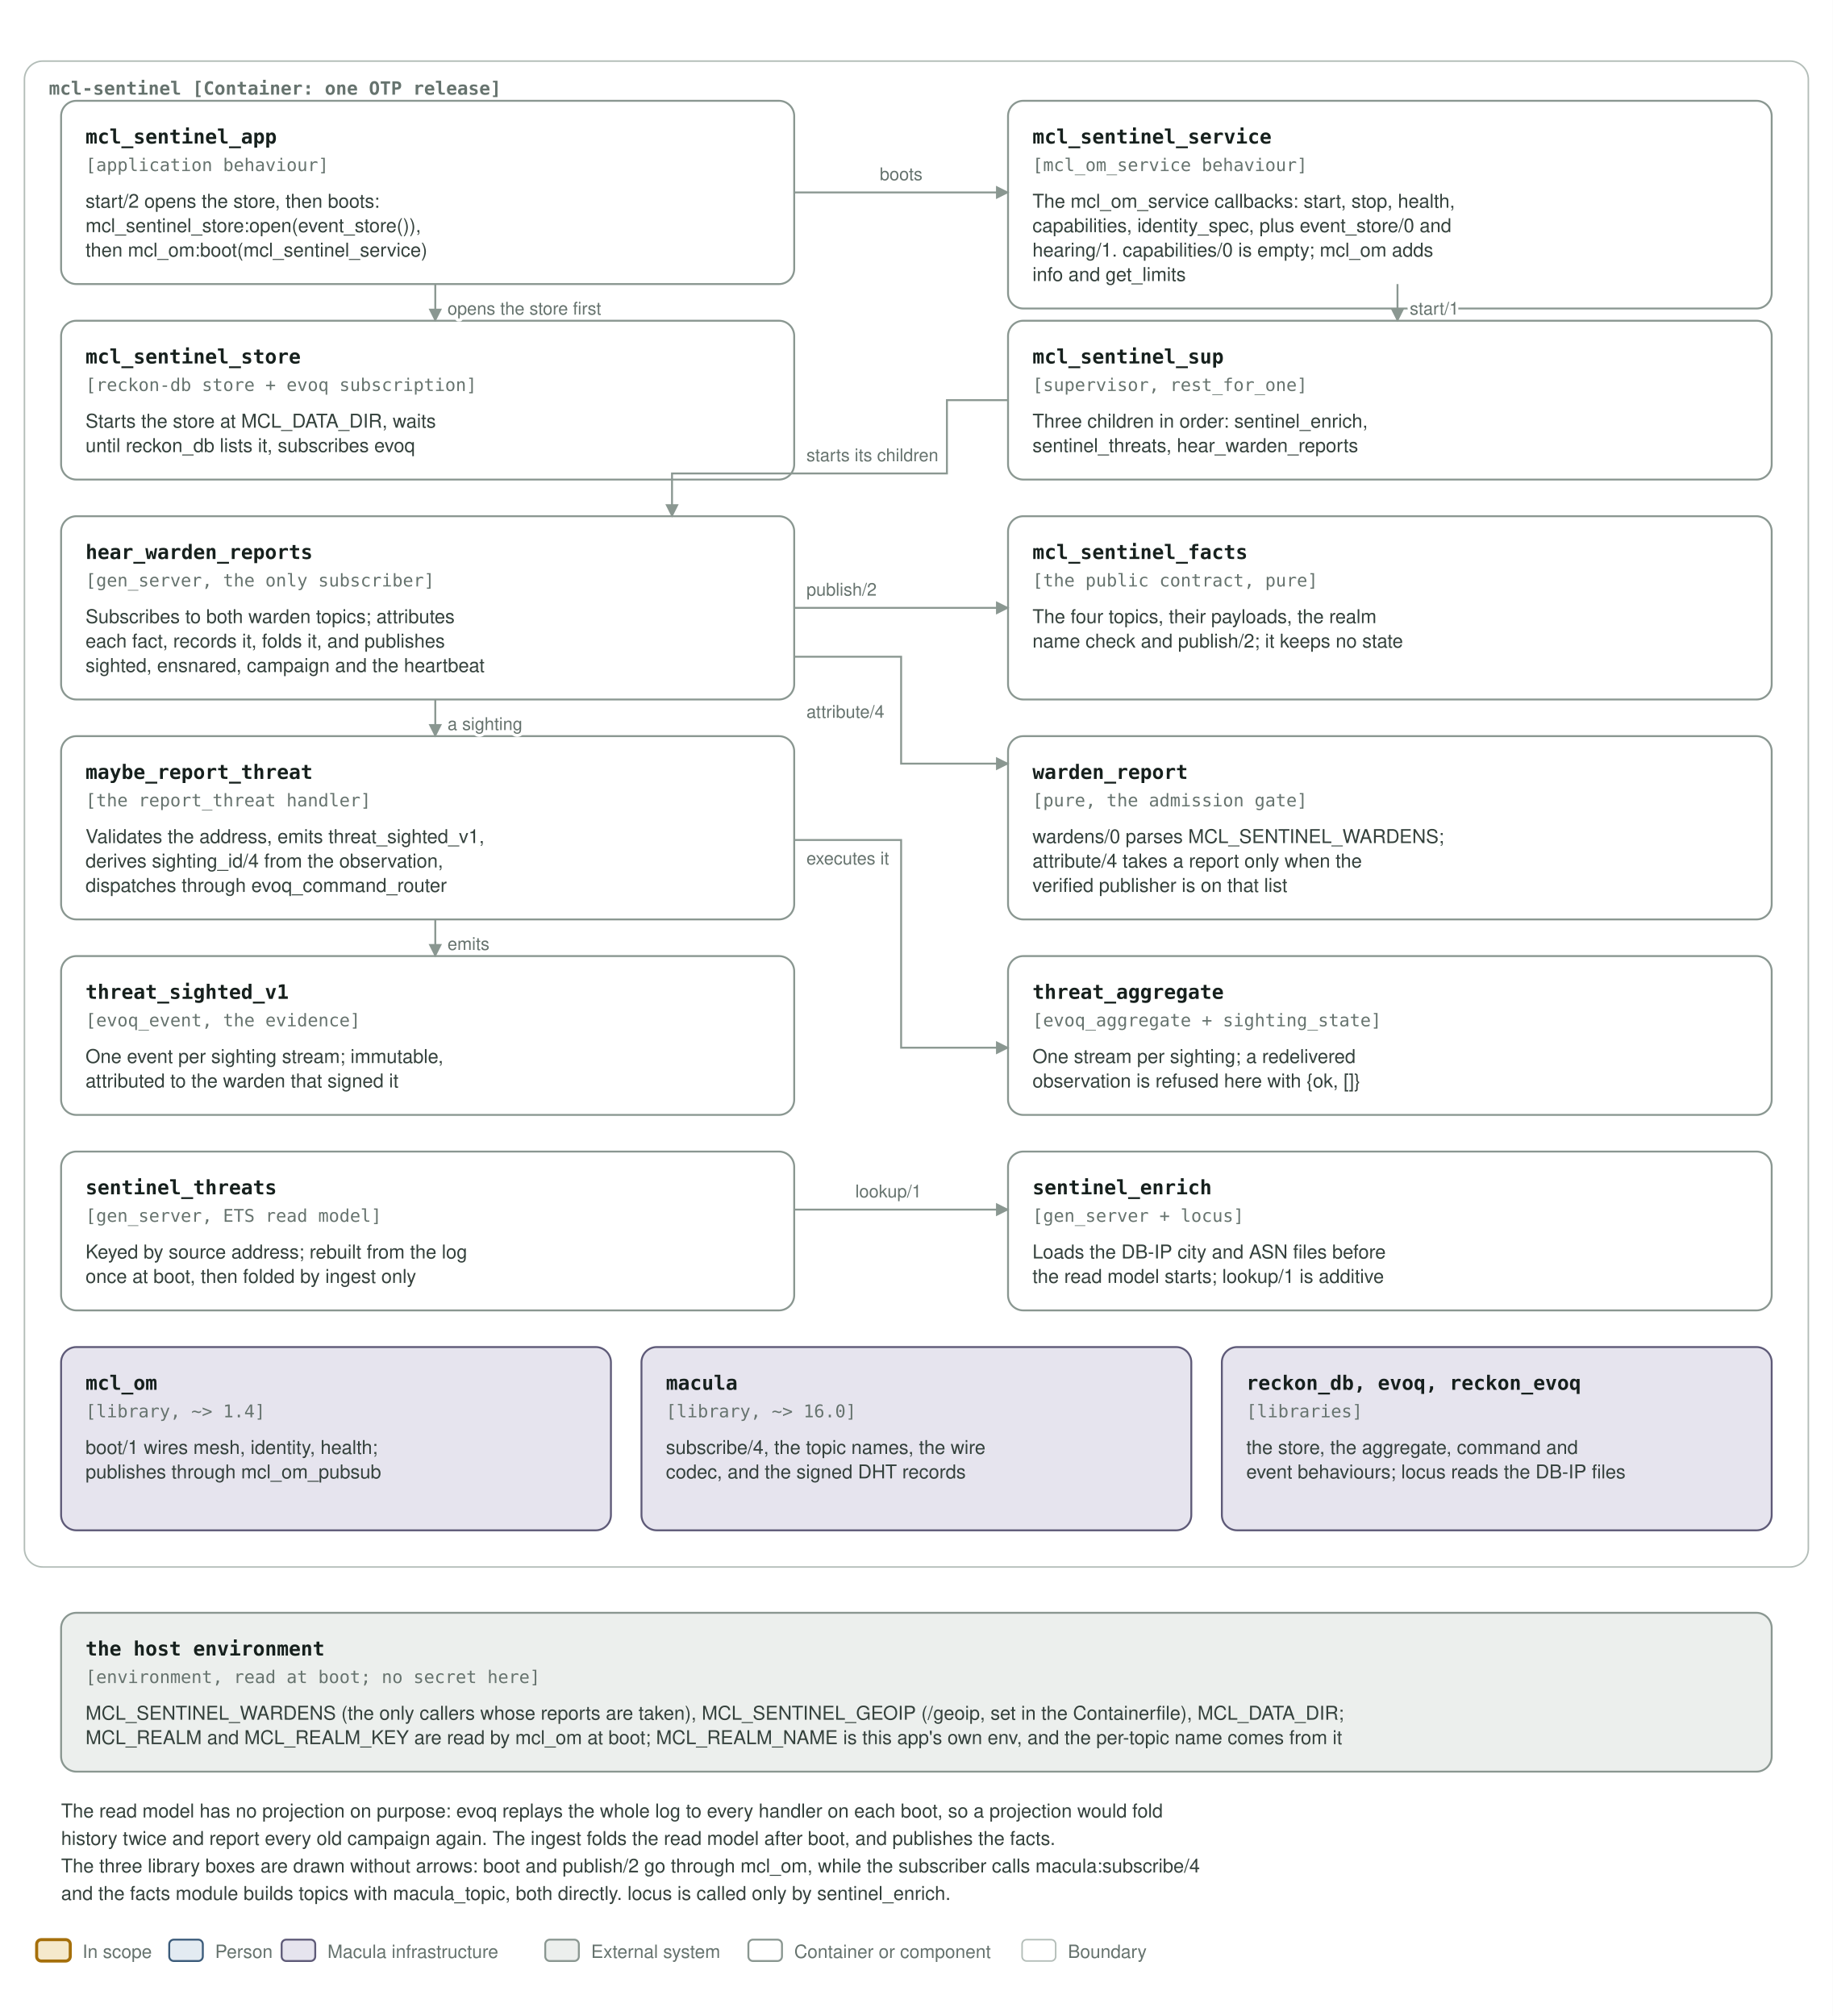
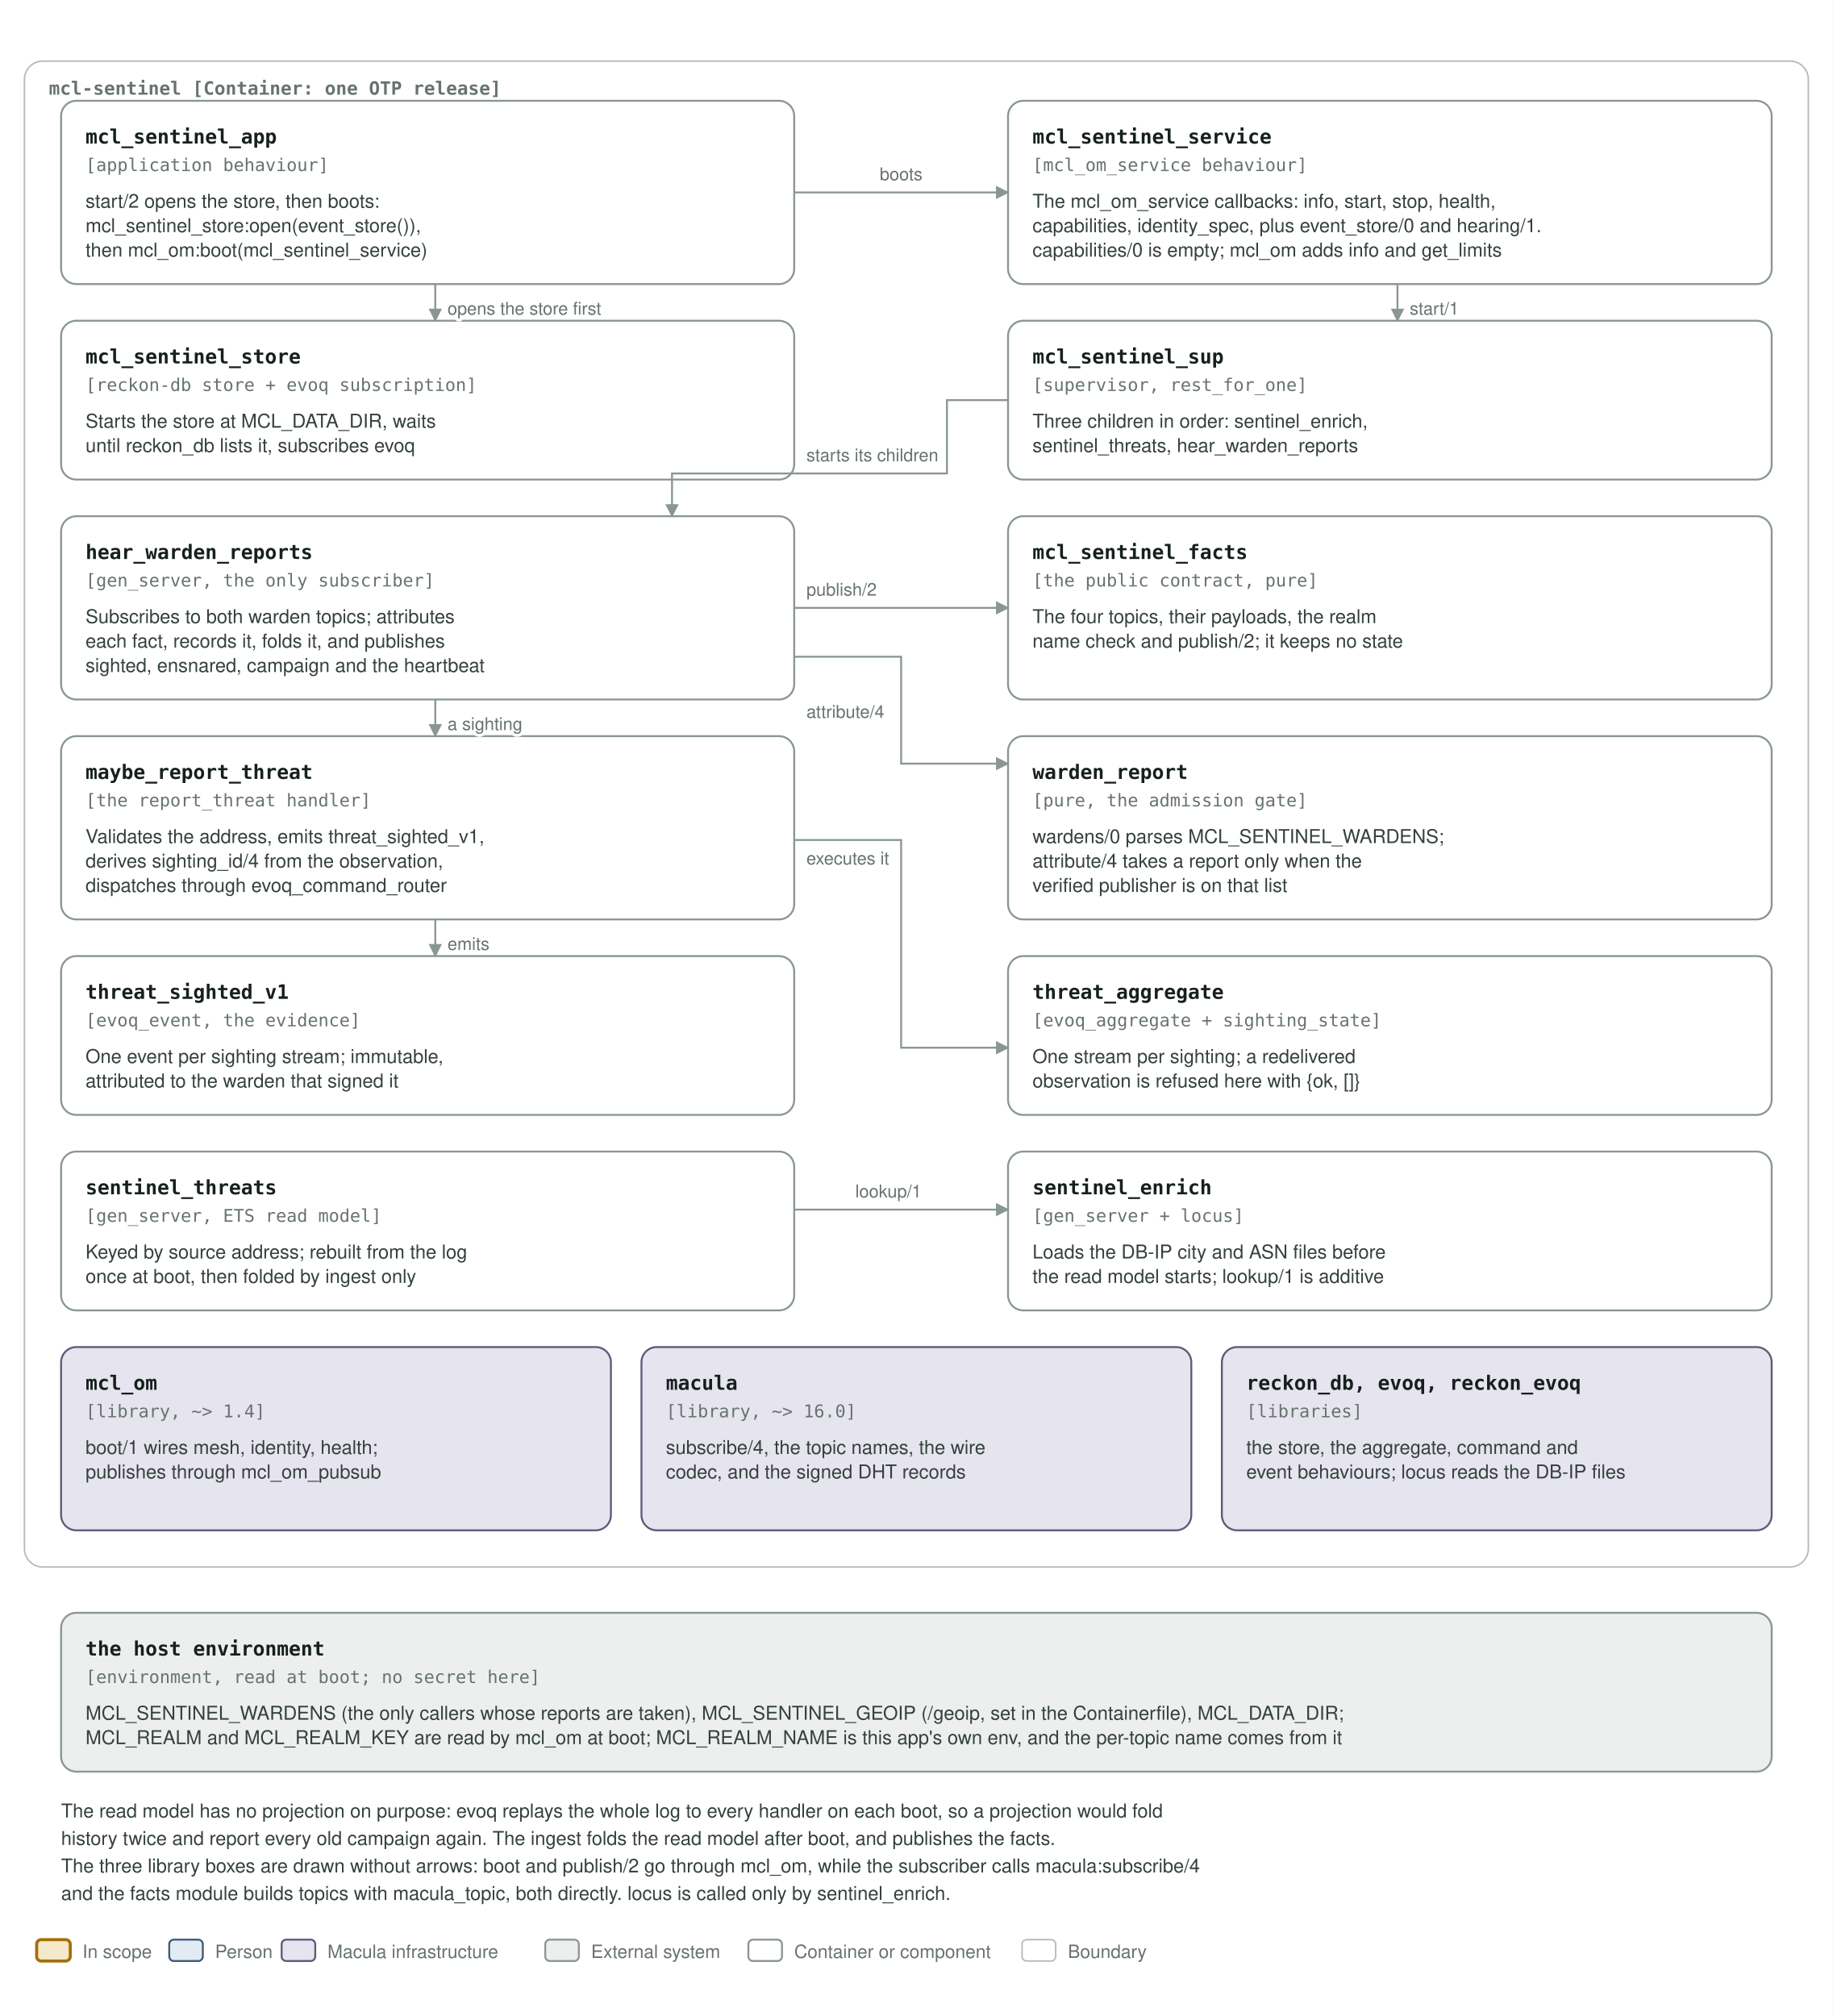
<svg xmlns="http://www.w3.org/2000/svg" viewBox="0 0 1200 1320" role="img" aria-label="mcl-sentinel components">
  <style>
.t-name { font-family: "Atkinson Hyperlegible", "Segoe UI", system-ui, -apple-system, Helvetica, Arial, sans-serif; font-size: 15px; font-weight: 700; }
.t-desc { font-family: "Atkinson Hyperlegible", "Segoe UI", system-ui, -apple-system, Helvetica, Arial, sans-serif; font-size: 12.5px; }
.t-rel { font-family: "Atkinson Hyperlegible", "Segoe UI", system-ui, -apple-system, Helvetica, Arial, sans-serif; font-size: 11.5px; paint-order: stroke; stroke-width: 4px; stroke-linejoin: round; }
.t-code { font-family: "JetBrains Mono", ui-monospace, Menlo, Consolas, monospace; font-size: 13px; font-weight: 600; }
.t-type { font-family: "JetBrains Mono", ui-monospace, Menlo, Consolas, monospace; font-size: 11.5px; }
.t-bound { font-family: "JetBrains Mono", ui-monospace, Menlo, Consolas, monospace; font-size: 12px; font-weight: 600; }
.t-leg { font-family: "Atkinson Hyperlegible", "Segoe UI", system-ui, -apple-system, Helvetica, Arial, sans-serif; font-size: 12px; }
.edge { fill: none; stroke-width: 1.25; }
.edge-later { fill: none; stroke-width: 1.25; stroke-dasharray: 5 4; }
.bg { fill: #FFFFFF; }
.b-sys { fill: #F5E9CC; stroke: #A56F0A; stroke-width: 2; }
.b-per { fill: #E3EBF2; stroke: #3B5B7A; stroke-width: 1.25; }
.b-mac { fill: #E6E4EE; stroke: #5E5A78; stroke-width: 1.25; }
.b-ext { fill: #ECEFED; stroke: #8A9791; stroke-width: 1.25; }
.b-cmp { fill: #FFFFFF; stroke: #8A9791; stroke-width: 1.25; }
.b-later { fill: none; stroke: #8A9791; stroke-width: 1.25; stroke-dasharray: 5 4; }
.bound { fill: none; stroke: #B3BDB8; stroke-width: 1; }
.head { fill: #3B5B7A; }
.t-name, .t-code { fill: #16201D; }
.t-type, .t-bound, .t-leg { fill: #66736E; }
.t-desc { fill: #34413C; }
.t-rel { fill: #66736E; stroke: #FFFFFF; }
.edge, .edge-later { stroke: #8A9791; }
.arrowhead { fill: #8A9791; }
@media (prefers-color-scheme: dark) {
.bg { fill: #171F1C; }
.b-sys { fill: #3A2E13; stroke: #E3AA3C; }
.b-per { fill: #1D2A36; stroke: #8EB4D8; }
.b-mac { fill: #26243A; stroke: #A9A4C8; }
.b-ext { fill: #1C2421; stroke: #7D8B85; }
.b-cmp { fill: #171F1C; stroke: #7D8B85; }
.b-later { stroke: #7D8B85; }
.bound { stroke: #4A5752; }
.head { fill: #8EB4D8; }
.t-name, .t-code { fill: #E6ECE9; }
.t-type, .t-bound, .t-leg { fill: #93A09A; }
.t-desc { fill: #C3CDC8; }
.t-rel { fill: #93A09A; stroke: #171F1C; }
.edge, .edge-later { stroke: #7D8B85; }
.arrowhead { fill: #7D8B85; }
}
</style>
  <defs>
    <marker id="a" viewBox="0 0 10 10" refX="9" refY="5" markerWidth="7" markerHeight="7" orient="auto-start-reverse">
      <path class="arrowhead" d="M0 0L10 5L0 10z" />
    </marker>
  </defs>
  <rect class="bg" x="0" y="0" width="1200" height="1320" />
  <rect class="bound" x="16" y="40" width="1168" height="986" rx="12" />
  <text class="t-bound" x="32" y="62">mcl-sentinel [Container: one OTP release]</text>
  <rect class="b-cmp" x="40" y="66" width="480" height="120" rx="10" />
  <text class="t-code" x="56" y="94">mcl_sentinel_app</text>
  <text class="t-type" x="56" y="112">[application behaviour]</text>
  <text class="t-desc" x="56" y="136">start/2 opens the store, then boots:</text>
  <text class="t-desc" x="56" y="152">mcl_sentinel_store:open(event_store()),</text>
  <text class="t-desc" x="56" y="168">then mcl_om:boot(mcl_sentinel_service)</text>
-   <rect class="b-cmp" x="660" y="66" width="500" height="136" rx="10" />
+   <rect class="b-cmp" x="660" y="66" width="500" height="120" rx="10" />
  <text class="t-code" x="676" y="94">mcl_sentinel_service</text>
  <text class="t-type" x="676" y="112">[mcl_om_service behaviour]</text>
-   <text class="t-desc" x="676" y="136">The mcl_om_service callbacks: start, stop, health,</text>
-   <text class="t-desc" x="676" y="152">capabilities, identity_spec, plus event_store/0 and</text>
-   <text class="t-desc" x="676" y="168">hearing/1. capabilities/0 is empty; mcl_om adds</text>
-   <text class="t-desc" x="676" y="184">info and get_limits</text>
+   <text class="t-desc" x="676" y="136">The mcl_om_service callbacks: info, start, stop, health,</text>
+   <text class="t-desc" x="676" y="152">capabilities, identity_spec, plus event_store/0 and hearing/1.</text>
+   <text class="t-desc" x="676" y="168">capabilities/0 is empty; mcl_om adds info and get_limits</text>
  <rect class="b-cmp" x="40" y="210" width="480" height="104" rx="10" />
  <text class="t-code" x="56" y="238">mcl_sentinel_store</text>
  <text class="t-type" x="56" y="256">[reckon-db store + evoq subscription]</text>
  <text class="t-desc" x="56" y="280">Starts the store at MCL_DATA_DIR, waits</text>
  <text class="t-desc" x="56" y="296">until reckon_db lists it, subscribes evoq</text>
  <rect class="b-cmp" x="660" y="210" width="500" height="104" rx="10" />
  <text class="t-code" x="676" y="238">mcl_sentinel_sup</text>
  <text class="t-type" x="676" y="256">[supervisor, rest_for_one]</text>
  <text class="t-desc" x="676" y="280">Three children in order: sentinel_enrich,</text>
  <text class="t-desc" x="676" y="296">sentinel_threats, hear_warden_reports</text>
  <rect class="b-cmp" x="40" y="338" width="480" height="120" rx="10" />
  <text class="t-code" x="56" y="366">hear_warden_reports</text>
  <text class="t-type" x="56" y="384">[gen_server, the only subscriber]</text>
  <text class="t-desc" x="56" y="408">Subscribes to both warden topics; attributes</text>
  <text class="t-desc" x="56" y="424">each fact, records it, folds it, and publishes</text>
  <text class="t-desc" x="56" y="440">sighted, ensnared, campaign and the heartbeat</text>
  <rect class="b-cmp" x="660" y="338" width="500" height="120" rx="10" />
  <text class="t-code" x="676" y="366">mcl_sentinel_facts</text>
  <text class="t-type" x="676" y="384">[the public contract, pure]</text>
  <text class="t-desc" x="676" y="408">The four topics, their payloads, the realm</text>
  <text class="t-desc" x="676" y="424">name check and publish/2; it keeps no state</text>
  <rect class="b-cmp" x="40" y="482" width="480" height="120" rx="10" />
  <text class="t-code" x="56" y="510">maybe_report_threat</text>
  <text class="t-type" x="56" y="528">[the report_threat handler]</text>
  <text class="t-desc" x="56" y="552">Validates the address, emits threat_sighted_v1,</text>
  <text class="t-desc" x="56" y="568">derives sighting_id/4 from the observation,</text>
  <text class="t-desc" x="56" y="584">dispatches through evoq_command_router</text>
  <rect class="b-cmp" x="660" y="482" width="500" height="120" rx="10" />
  <text class="t-code" x="676" y="510">warden_report</text>
  <text class="t-type" x="676" y="528">[pure, the admission gate]</text>
  <text class="t-desc" x="676" y="552">wardens/0 parses MCL_SENTINEL_WARDENS;</text>
  <text class="t-desc" x="676" y="568">attribute/4 takes a report only when the</text>
  <text class="t-desc" x="676" y="584">verified publisher is on that list</text>
  <rect class="b-cmp" x="40" y="626" width="480" height="104" rx="10" />
  <text class="t-code" x="56" y="654">threat_sighted_v1</text>
  <text class="t-type" x="56" y="672">[evoq_event, the evidence]</text>
  <text class="t-desc" x="56" y="696">One event per sighting stream; immutable,</text>
  <text class="t-desc" x="56" y="712">attributed to the warden that signed it</text>
  <rect class="b-cmp" x="660" y="626" width="500" height="104" rx="10" />
  <text class="t-code" x="676" y="654">threat_aggregate</text>
  <text class="t-type" x="676" y="672">[evoq_aggregate + sighting_state]</text>
  <text class="t-desc" x="676" y="696">One stream per sighting; a redelivered</text>
  <text class="t-desc" x="676" y="712">observation is refused here with {ok, []}</text>
  <rect class="b-cmp" x="40" y="754" width="480" height="104" rx="10" />
  <text class="t-code" x="56" y="782">sentinel_threats</text>
  <text class="t-type" x="56" y="800">[gen_server, ETS read model]</text>
  <text class="t-desc" x="56" y="824">Keyed by source address; rebuilt from the log</text>
  <text class="t-desc" x="56" y="840">once at boot, then folded by ingest only</text>
  <rect class="b-cmp" x="660" y="754" width="500" height="104" rx="10" />
  <text class="t-code" x="676" y="782">sentinel_enrich</text>
  <text class="t-type" x="676" y="800">[gen_server + locus]</text>
  <text class="t-desc" x="676" y="824">Loads the DB-IP city and ASN files before</text>
  <text class="t-desc" x="676" y="840">the read model starts; lookup/1 is additive</text>
  <rect class="b-mac" x="40" y="882" width="360" height="120" rx="10" />
  <text class="t-code" x="56" y="910">mcl_om</text>
  <text class="t-type" x="56" y="928">[library, ~&gt; 1.4]</text>
  <text class="t-desc" x="56" y="952">boot/1 wires mesh, identity, health;</text>
  <text class="t-desc" x="56" y="968">publishes through mcl_om_pubsub</text>
  <rect class="b-mac" x="420" y="882" width="360" height="120" rx="10" />
  <text class="t-code" x="436" y="910">macula</text>
  <text class="t-type" x="436" y="928">[library, ~&gt; 16.0]</text>
  <text class="t-desc" x="436" y="952">subscribe/4, the topic names, the wire</text>
  <text class="t-desc" x="436" y="968">codec, and the signed DHT records</text>
  <rect class="b-mac" x="800" y="882" width="360" height="120" rx="10" />
  <text class="t-code" x="816" y="910">reckon_db, evoq, reckon_evoq</text>
  <text class="t-type" x="816" y="928">[libraries]</text>
  <text class="t-desc" x="816" y="952">the store, the aggregate, command and</text>
  <text class="t-desc" x="816" y="968">event behaviours; locus reads the DB-IP files</text>
  <rect class="b-ext" x="40" y="1056" width="1120" height="104" rx="10" />
  <text class="t-code" x="56" y="1084">the host environment</text>
  <text class="t-type" x="56" y="1102">[environment, read at boot; no secret here]</text>
  <text class="t-desc" x="56" y="1126">MCL_SENTINEL_WARDENS (the only callers whose reports are taken), MCL_SENTINEL_GEOIP (/geoip, set in the Containerfile), MCL_DATA_DIR;</text>
  <text class="t-desc" x="56" y="1142">MCL_REALM and MCL_REALM_KEY are read by mcl_om at boot; MCL_REALM_NAME is this app's own env, and the per-topic name comes from it</text>
  <path class="edge" d="M520 126H660" marker-end="url(#a)" />
  <text class="t-rel" x="590" y="118" text-anchor="middle">boots</text>
  <path class="edge" d="M285 186V210" marker-end="url(#a)" />
  <text class="t-rel" x="293" y="206">opens the store first</text>
  <path class="edge" d="M915 186V210" marker-end="url(#a)" />
  <text class="t-rel" x="923" y="206">start/1</text>
  <path class="edge" d="M660 262H620V310H440V338" marker-end="url(#a)" />
  <text class="t-rel" x="528" y="302">starts its children</text>
  <path class="edge" d="M520 398H660" marker-end="url(#a)" />
  <text class="t-rel" x="528" y="390">publish/2</text>
  <path class="edge" d="M520 430H590V500H660" marker-end="url(#a)" />
  <text class="t-rel" x="528" y="470">attribute/4</text>
  <path class="edge" d="M285 458V482" marker-end="url(#a)" />
  <text class="t-rel" x="293" y="478">a sighting</text>
  <path class="edge" d="M520 550H590V686H660" marker-end="url(#a)" />
  <text class="t-rel" x="528" y="566">executes it</text>
  <path class="edge" d="M285 602V626" marker-end="url(#a)" />
  <text class="t-rel" x="293" y="622">emits</text>
  <path class="edge" d="M520 792H660" marker-end="url(#a)" />
  <text class="t-rel" x="560" y="784">lookup/1</text>
  <text class="t-desc" x="40" y="1190">The read model has no projection on purpose: evoq replays the whole log to every handler on each boot, so a projection would fold</text>
  <text class="t-desc" x="40" y="1208">history twice and report every old campaign again. The ingest folds the read model after boot, and publishes the facts.</text>
  <text class="t-desc" x="40" y="1226">The three library boxes are drawn without arrows: boot and publish/2 go through mcl_om, while the subscriber calls macula:subscribe/4</text>
  <text class="t-desc" x="40" y="1244">and the facts module builds topics with macula_topic, both directly. locus is called only by sentinel_enrich.</text>
  <rect class="b-sys" x="24" y="1270" width="22" height="14" rx="3" />
  <text class="t-leg" x="54" y="1282">In scope</text>
  <rect class="b-per" x="110.8" y="1270" width="22" height="14" rx="3" />
  <text class="t-leg" x="140.8" y="1282">Person</text>
  <rect class="b-mac" x="184.4" y="1270" width="22" height="14" rx="3" />
  <text class="t-leg" x="214.4" y="1282">Macula infrastructure</text>
  <rect class="b-ext" x="357.0" y="1270" width="22" height="14" rx="3" />
  <text class="t-leg" x="387.0" y="1282">External system</text>
  <rect class="b-cmp" x="490.0" y="1270" width="22" height="14" rx="3" />
  <text class="t-leg" x="520.0" y="1282">Container or component</text>
  <rect class="bound" x="669.2" y="1270" width="22" height="14" rx="3" />
  <text class="t-leg" x="699.2" y="1282">Boundary</text>
</svg>
